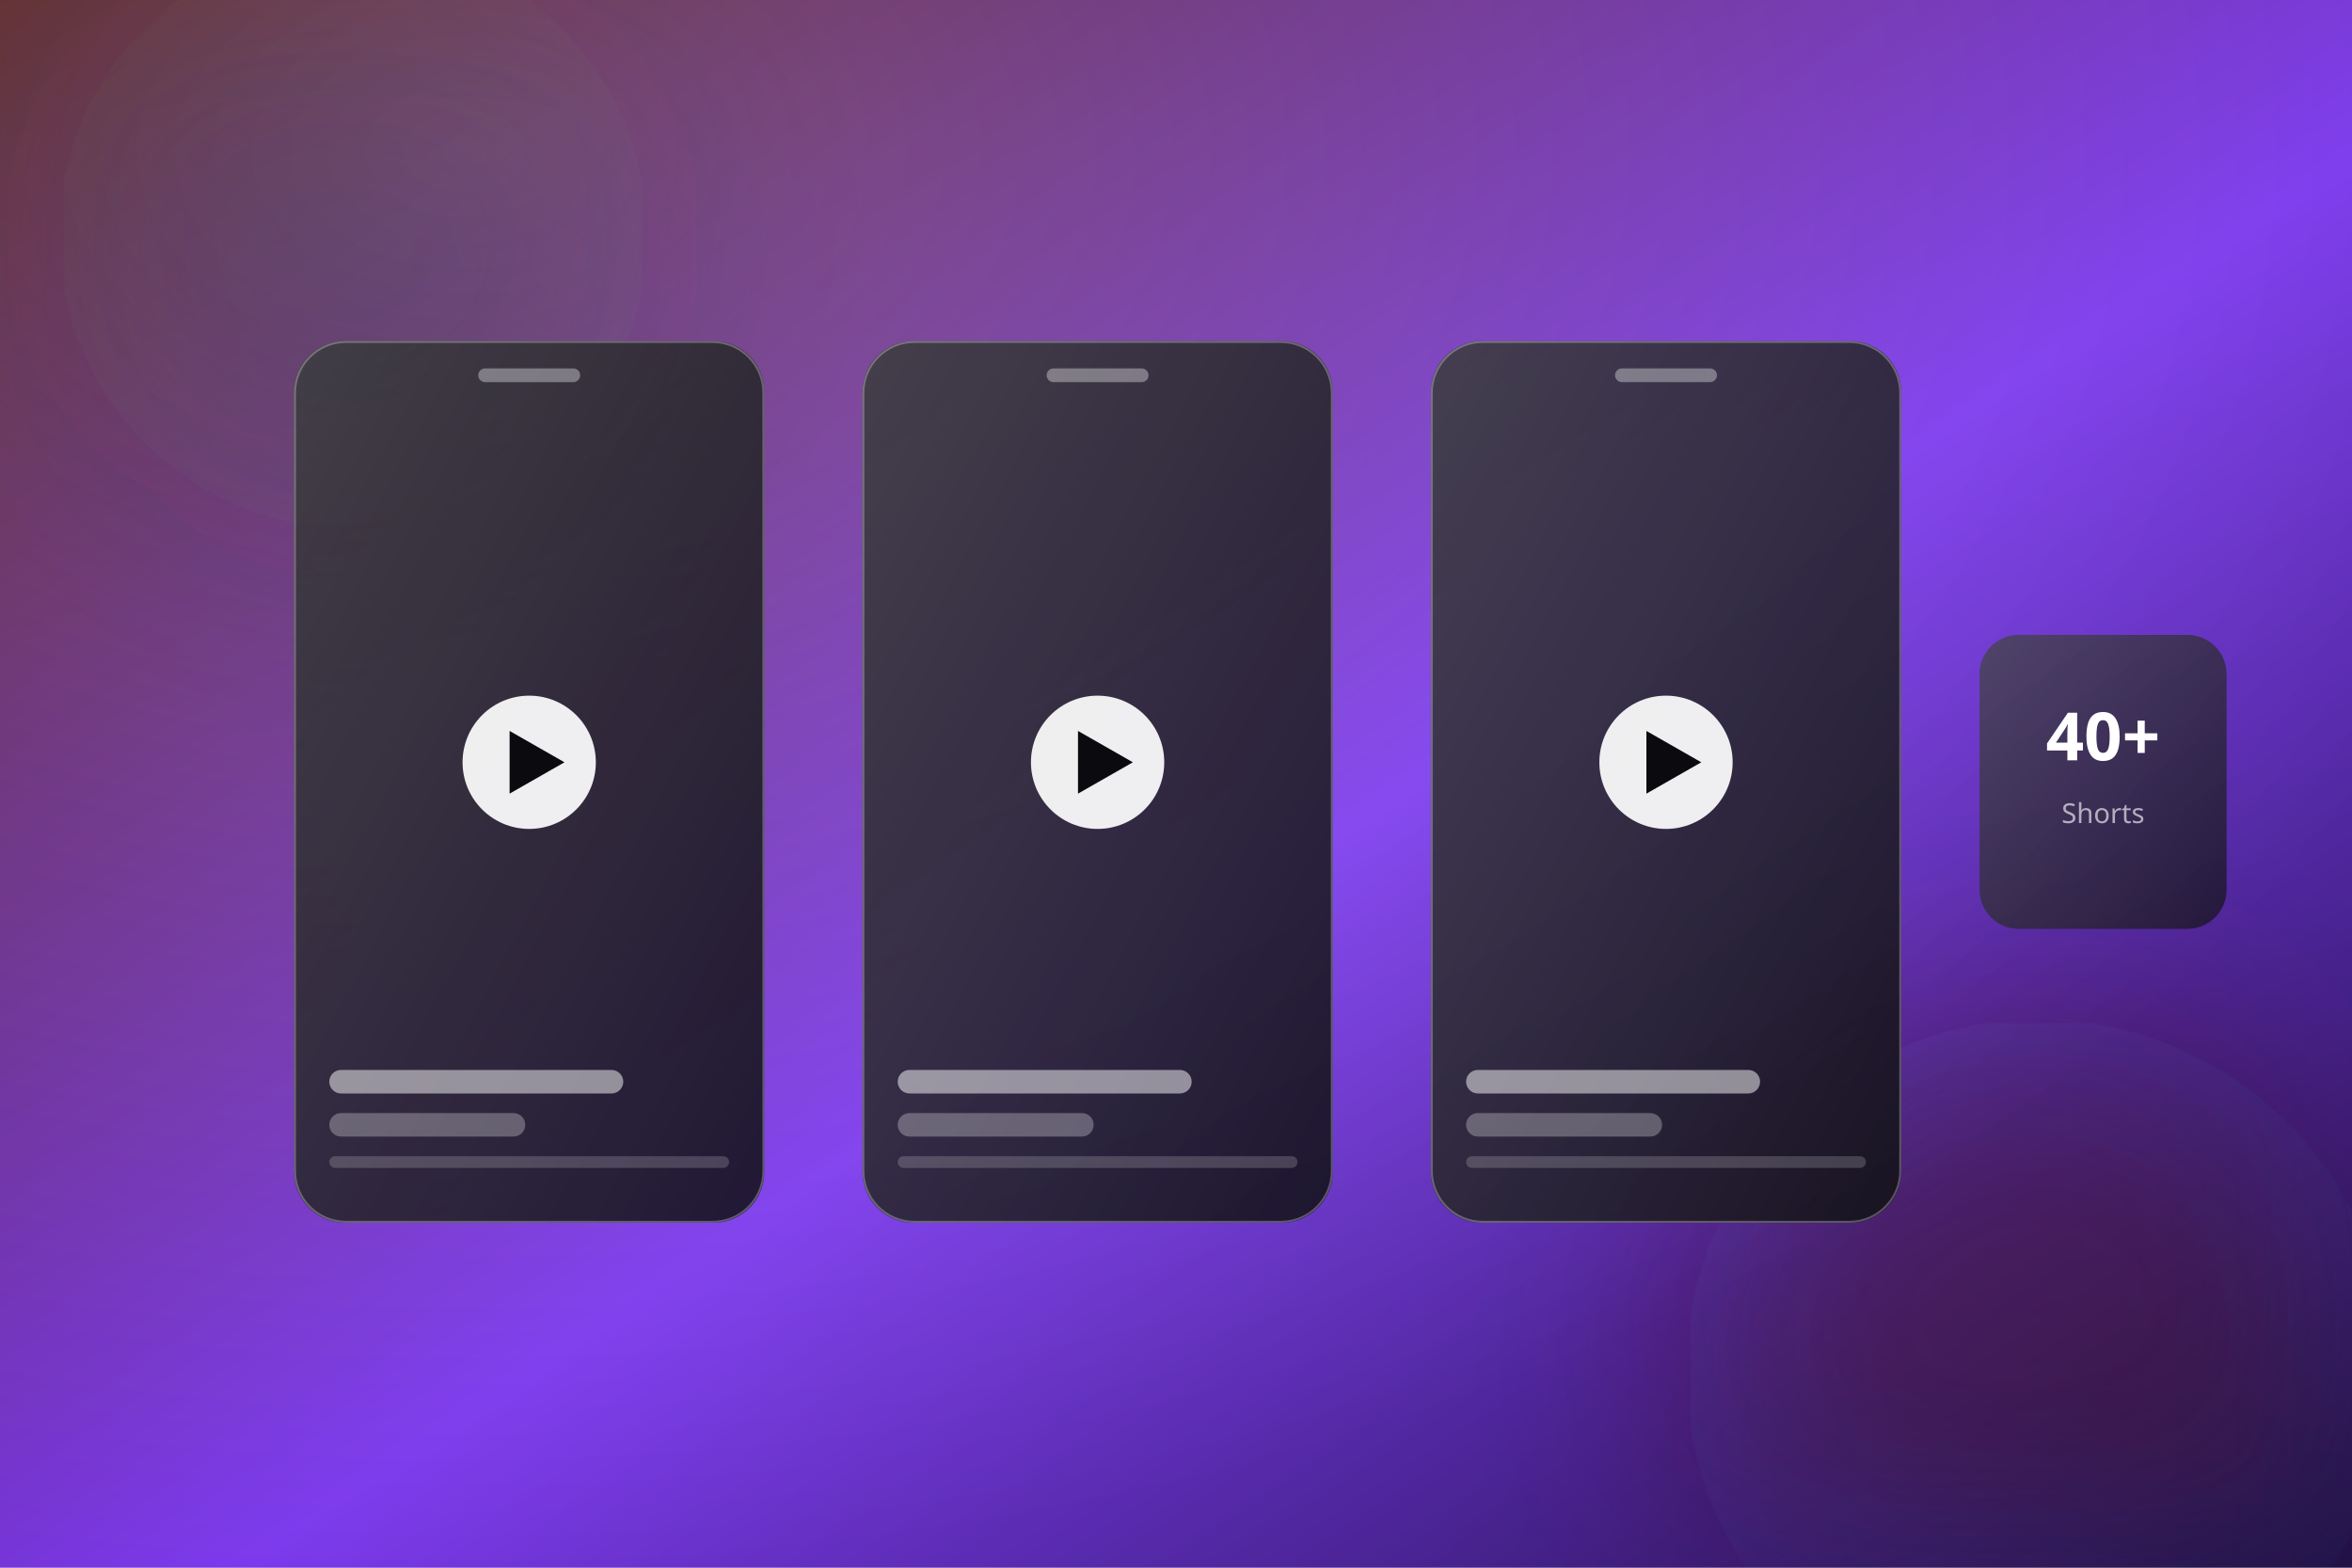
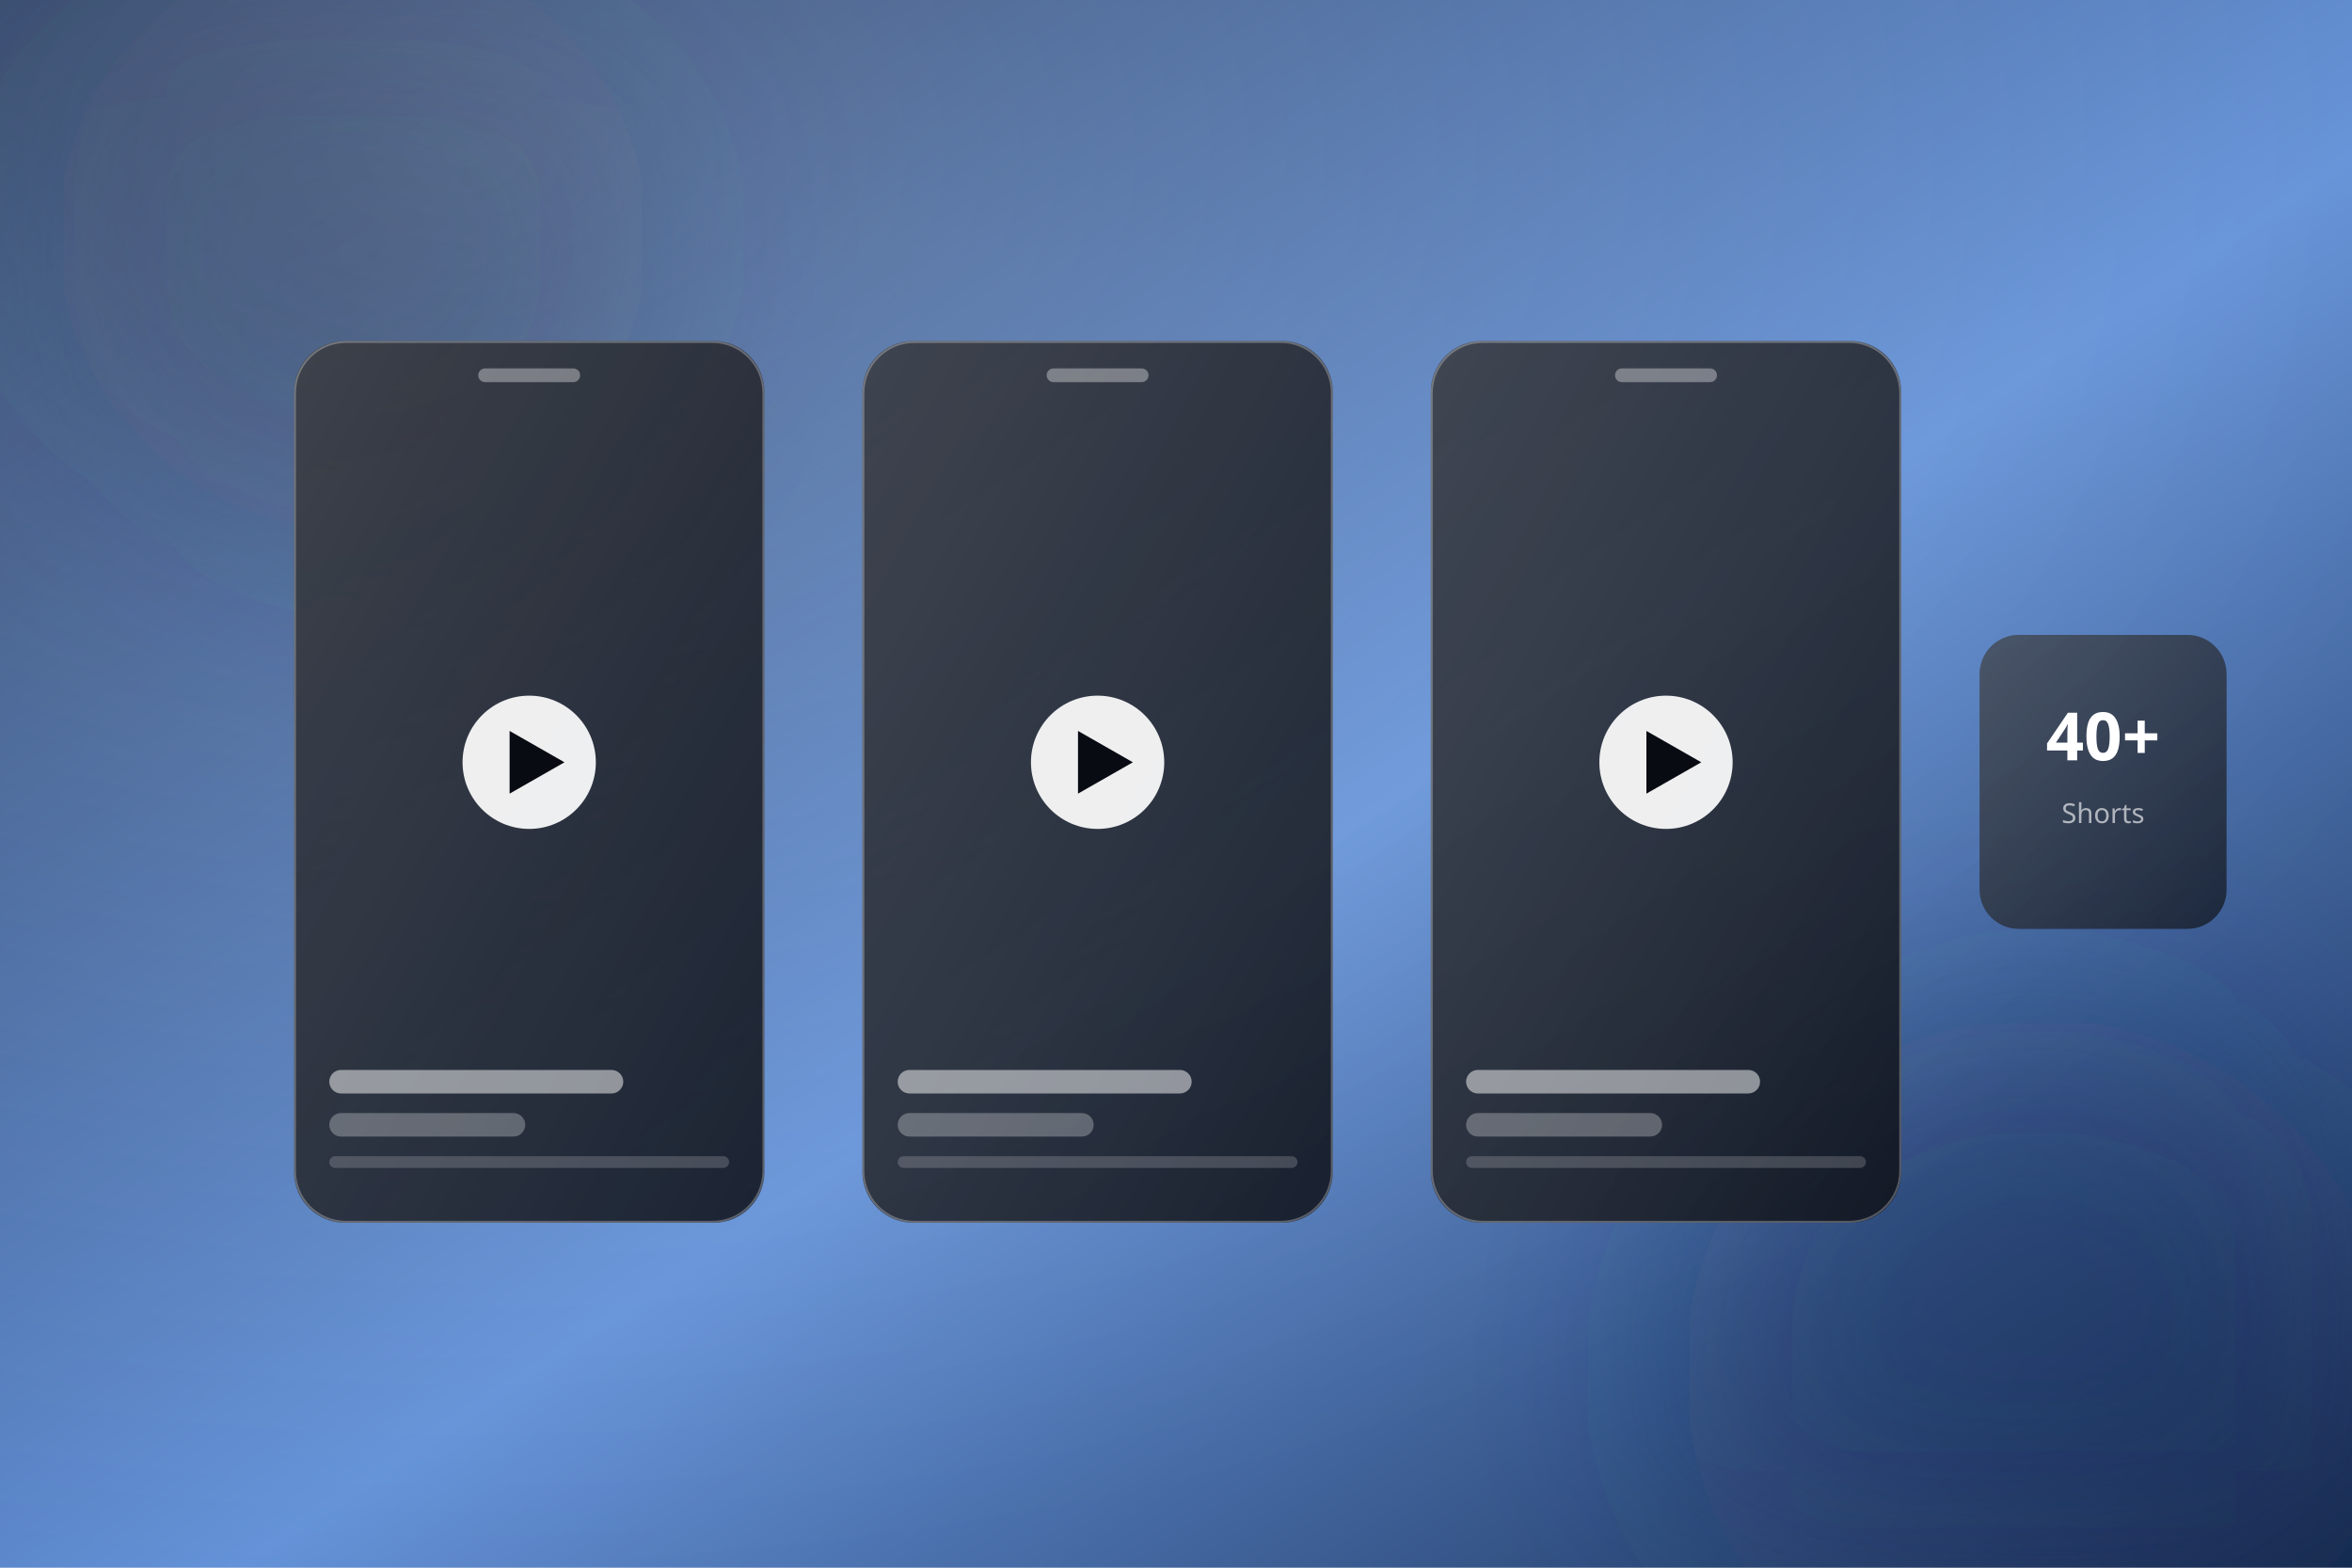
<svg xmlns="http://www.w3.org/2000/svg" viewBox="0 0 1200 800" width="1200" height="800" role="img">
  <defs>
    <linearGradient id="bg5" x1="0" y1="0" x2="1" y2="1">
-       <stop offset="0" stop-color="#450A0A" />
-       <stop offset=".55" stop-color="#7C3AED" />
-       <stop offset="1" stop-color="#1F1147" />
+       <stop offset="0" stop-color="#152C55" />
+       <stop offset=".55" stop-color="#6492D8" />
+       <stop offset="1" stop-color="#14294F" />
    </linearGradient>
    <linearGradient id="gl5" x1="0" y1="0" x2="1" y2="1">
      <stop offset="0" stop-color="#ffffff" stop-opacity=".18" />
      <stop offset="1" stop-color="#ffffff" stop-opacity=".02" />
    </linearGradient>
    <radialGradient id="rd5" cx=".2" cy=".1" r=".9">
      <stop offset="0" stop-color="#ffffff" stop-opacity=".22" />
      <stop offset="1" stop-color="#ffffff" stop-opacity="0" />
    </radialGradient>
    <filter id="bl5" x="-30%" y="-30%" width="160%" height="160%">
      <feGaussianBlur stdDeviation="60" />
    </filter>
  </defs>
  <rect width="1200" height="800" fill="url(#bg5)" />
  <g filter="url(#bl5)" opacity=".75">
-     <circle cx="180" cy="120" r="150" fill="#1F1147" opacity=".55" />
-     <circle cx="1040" cy="700" r="180" fill="#450A0A" opacity=".5" />
+     <circle cx="180" cy="120" r="150" fill="#14294F" opacity=".55" />
+     <circle cx="1040" cy="700" r="180" fill="#152C55" opacity=".5" />
  </g>
  <rect width="1200" height="800" fill="url(#rd5)" />
  <g transform="translate(0,84)">
    <g>
-       <rect x="150" y="90" width="240" height="450" rx="26" fill="#0B0B0F" opacity=".85" />
+       <rect x="150" y="90" width="240" height="450" rx="26" fill="#080B12" opacity=".85" />
      <rect x="150" y="90" width="240" height="450" rx="26" fill="url(#gl5)" />
      <rect x="150.5" y="90.5" width="239" height="449" rx="26" fill="none" stroke="#ffffff" stroke-opacity=".28" />
      <rect x="244.0" y="104" width="52" height="7" rx="3.5" fill="#fff" opacity=".35" />
      <circle cx="270.0" cy="305.0" r="34" fill="#fff" opacity=".92" />
-       <path d="M260.0 289.0 L288.0 305.0 L260.0 321.0 Z" fill="#0B0B0F" />
+       <path d="M260.0 289.0 L288.0 305.0 L260.0 321.0 Z" fill="#080B12" />
      <rect x="168" y="462" width="150" height="12" rx="6" fill="#fff" opacity=".5" />
      <rect x="168" y="484" width="100" height="12" rx="6" fill="#fff" opacity=".28" />
      <rect x="168" y="506" width="204" height="6" rx="3" fill="#fff" opacity=".18" />
    </g>
    <g>
-       <rect x="440" y="90" width="240" height="450" rx="26" fill="#0B0B0F" opacity=".85" />
+       <rect x="440" y="90" width="240" height="450" rx="26" fill="#080B12" opacity=".85" />
      <rect x="440" y="90" width="240" height="450" rx="26" fill="url(#gl5)" />
      <rect x="440.5" y="90.5" width="239" height="449" rx="26" fill="none" stroke="#ffffff" stroke-opacity=".28" />
      <rect x="534.0" y="104" width="52" height="7" rx="3.5" fill="#fff" opacity=".35" />
      <circle cx="560.0" cy="305.0" r="34" fill="#fff" opacity=".92" />
-       <path d="M550.0 289.0 L578.0 305.0 L550.0 321.0 Z" fill="#0B0B0F" />
+       <path d="M550.0 289.0 L578.0 305.0 L550.0 321.0 Z" fill="#080B12" />
      <rect x="458" y="462" width="150" height="12" rx="6" fill="#fff" opacity=".5" />
      <rect x="458" y="484" width="100" height="12" rx="6" fill="#fff" opacity=".28" />
      <rect x="458" y="506" width="204" height="6" rx="3" fill="#fff" opacity=".18" />
    </g>
    <g>
-       <rect x="730" y="90" width="240" height="450" rx="26" fill="#0B0B0F" opacity=".85" />
+       <rect x="730" y="90" width="240" height="450" rx="26" fill="#080B12" opacity=".85" />
      <rect x="730" y="90" width="240" height="450" rx="26" fill="url(#gl5)" />
      <rect x="730.5" y="90.5" width="239" height="449" rx="26" fill="none" stroke="#ffffff" stroke-opacity=".28" />
      <rect x="824.0" y="104" width="52" height="7" rx="3.5" fill="#fff" opacity=".35" />
      <circle cx="850.0" cy="305.0" r="34" fill="#fff" opacity=".92" />
-       <path d="M840.0 289.0 L868.0 305.0 L840.0 321.0 Z" fill="#0B0B0F" />
+       <path d="M840.0 289.0 L868.0 305.0 L840.0 321.0 Z" fill="#080B12" />
      <rect x="748" y="462" width="150" height="12" rx="6" fill="#fff" opacity=".5" />
      <rect x="748" y="484" width="100" height="12" rx="6" fill="#fff" opacity=".28" />
      <rect x="748" y="506" width="204" height="6" rx="3" fill="#fff" opacity=".18" />
    </g>
    <g>
-       <rect x="1010" y="240" width="126" height="150" rx="20" fill="#0B0B0F" opacity=".7" />
+       <rect x="1010" y="240" width="126" height="150" rx="20" fill="#080B12" opacity=".7" />
      <rect x="1010" y="240" width="126" height="150" rx="20" fill="url(#gl5)" />
      <text x="1073" y="304" text-anchor="middle" font-family="'Space Grotesk',sans-serif" font-size="34" font-weight="700" fill="#fff">40+</text>
      <text x="1073" y="336" text-anchor="middle" font-family="Poppins,sans-serif" font-size="14" fill="#fff" opacity=".62">Shorts</text>
    </g>
  </g>
</svg>
